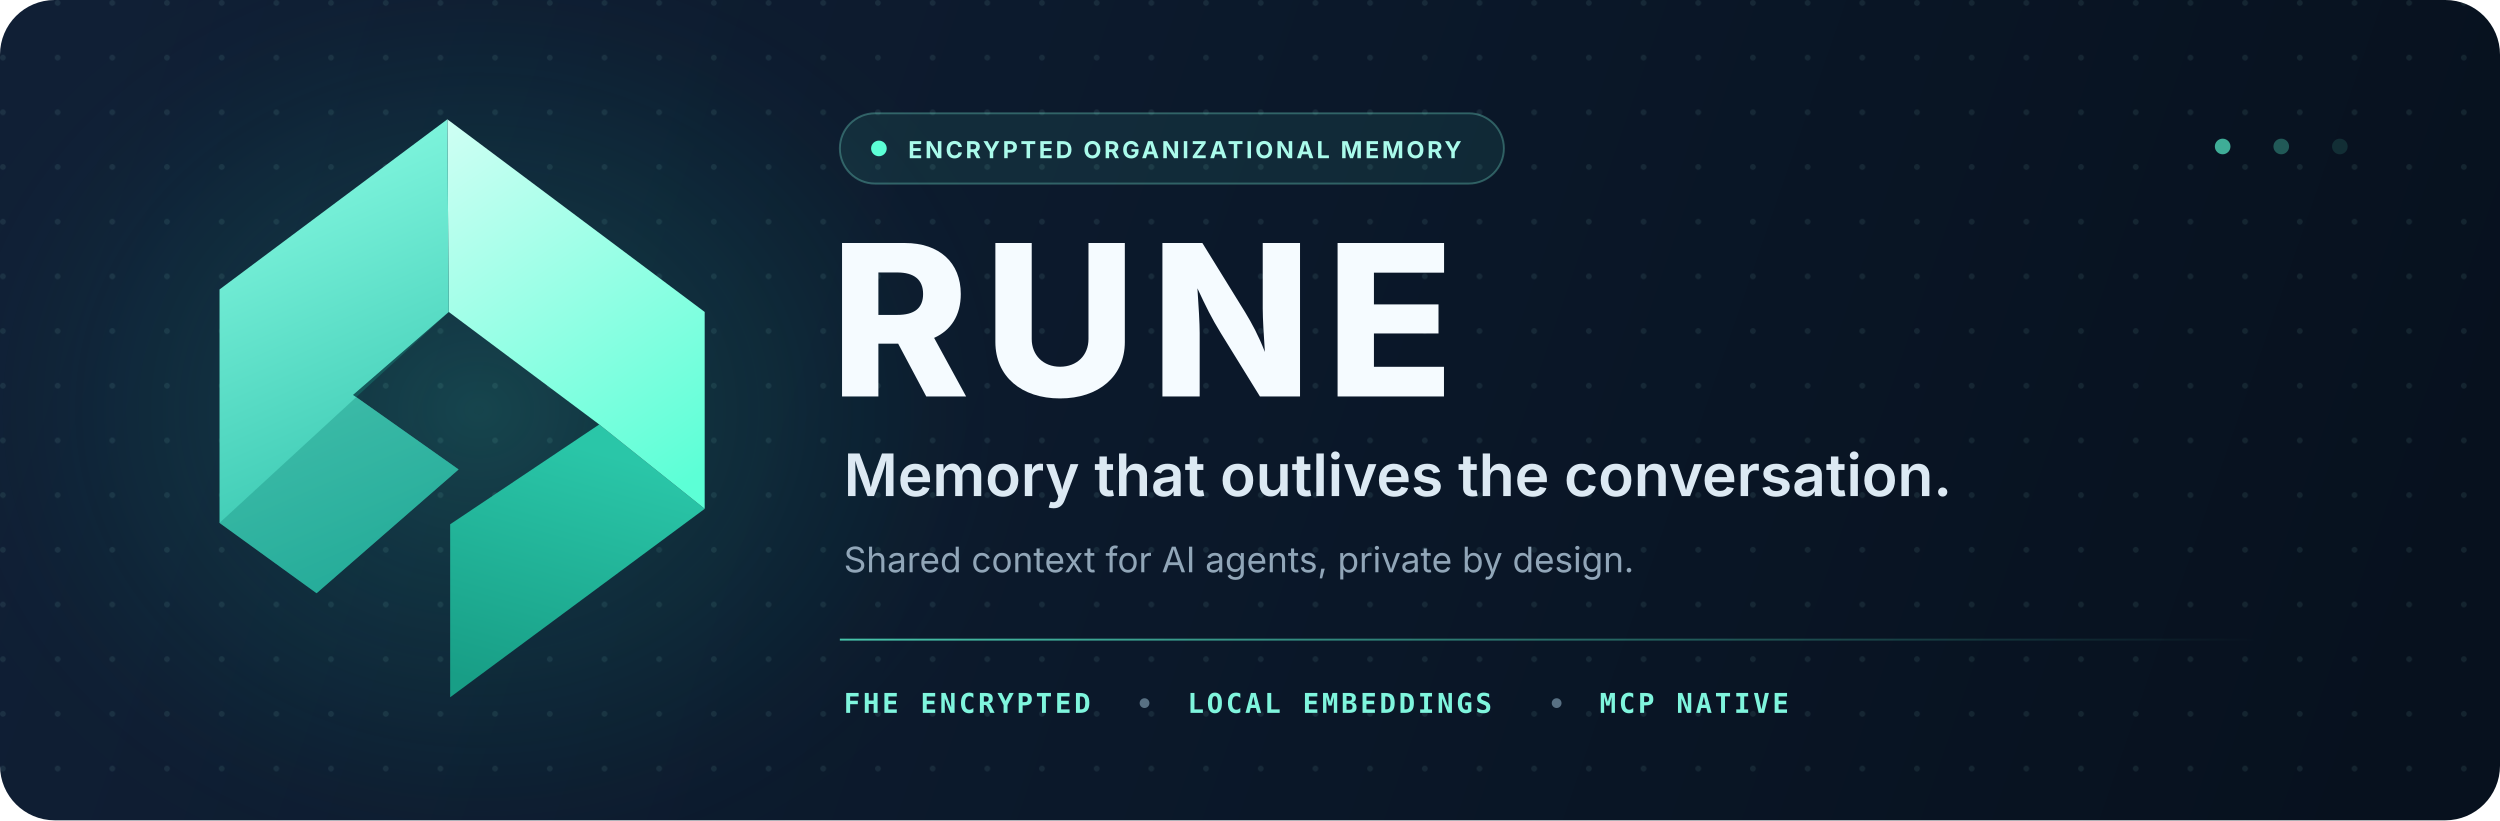
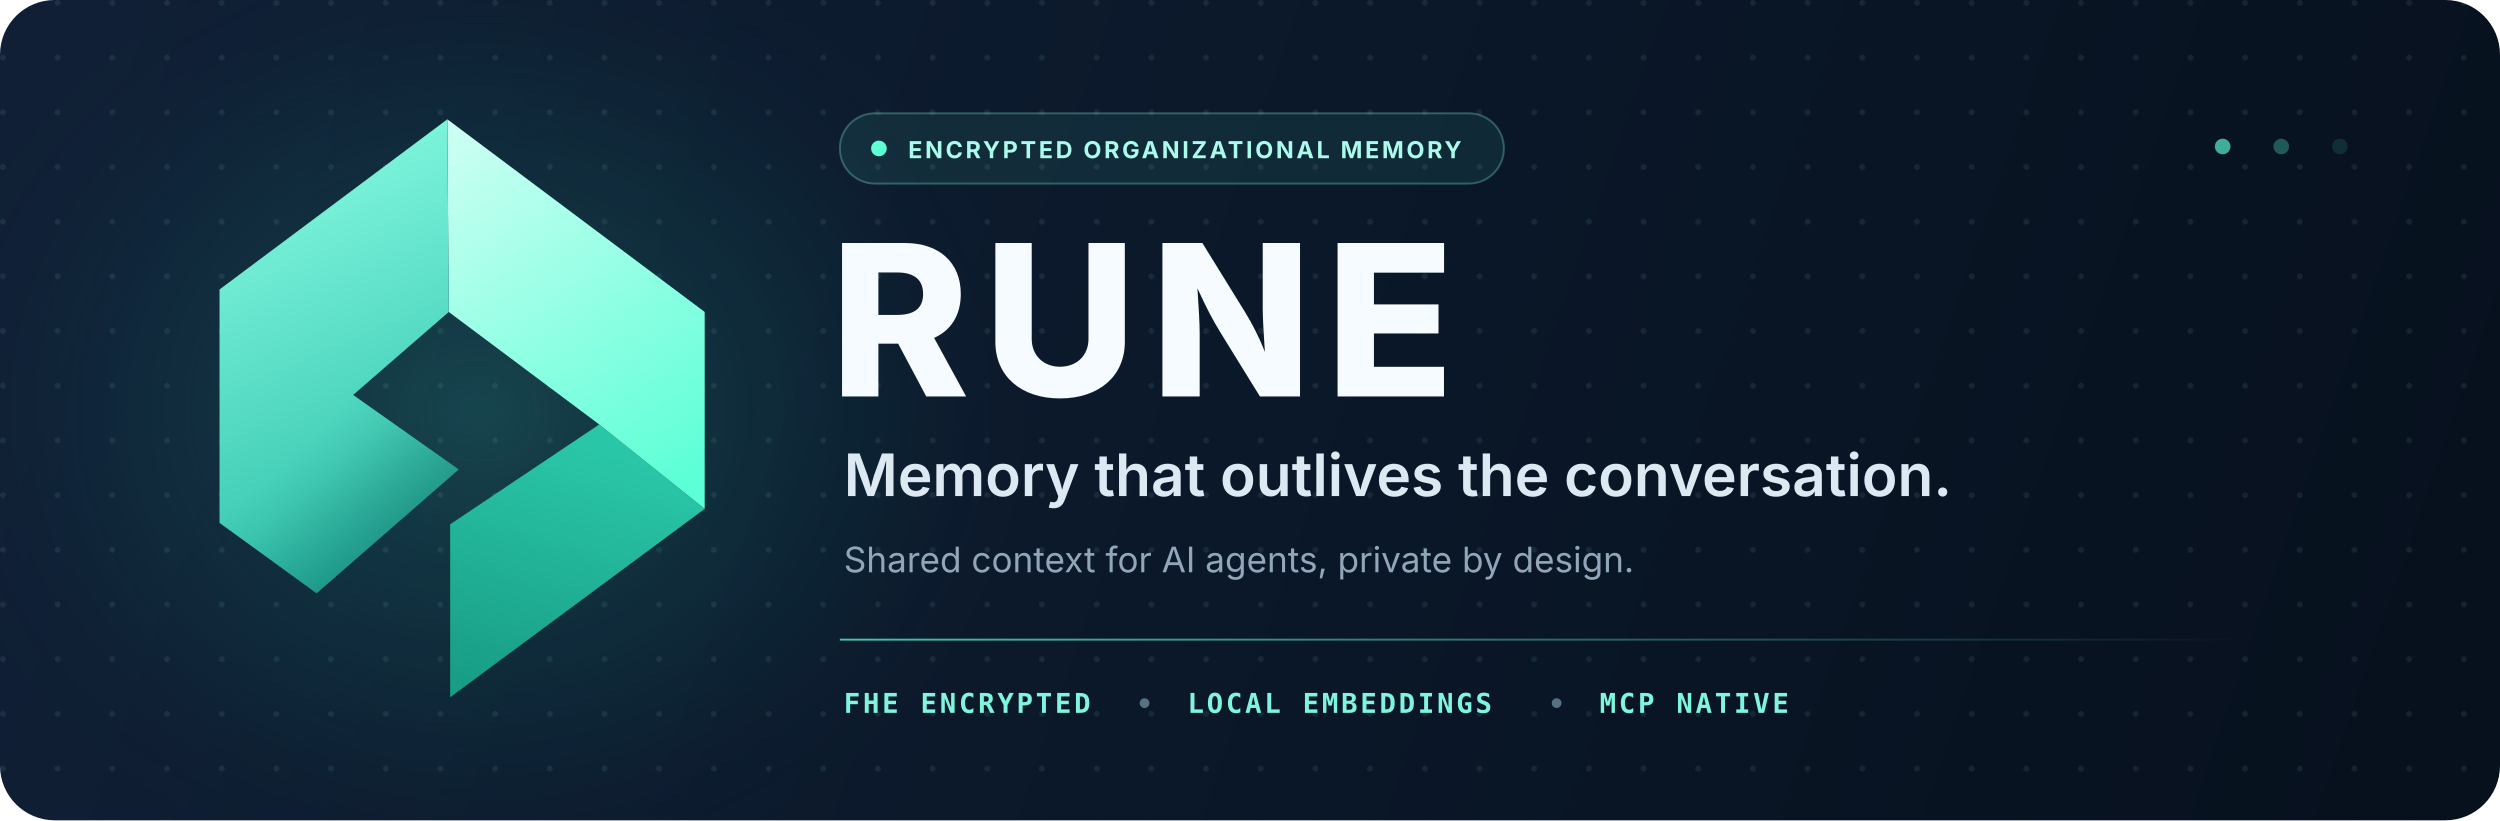
<svg xmlns="http://www.w3.org/2000/svg" width="1280" height="420" viewBox="0 0 1280 420" fill="none">
  <defs>
    <linearGradient id="bg" x1="44" y1="16" x2="1212" y2="420" gradientUnits="userSpaceOnUse">
      <stop stop-color="#101f35" />
      <stop offset="0.58" stop-color="#0a1728" />
      <stop offset="1" stop-color="#07111e" />
    </linearGradient>
    <radialGradient id="glow" cx="0" cy="0" r="1" gradientUnits="userSpaceOnUse" gradientTransform="translate(245 210) rotate(90) scale(260 300)">
      <stop stop-color="#38e6c0" stop-opacity="0.2" />
      <stop offset="0.62" stop-color="#1bc2a7" stop-opacity="0.06" />
      <stop offset="1" stop-color="#07111e" stop-opacity="0" />
    </radialGradient>
    <linearGradient id="line" x1="430" y1="0" x2="1156" y2="0" gradientUnits="userSpaceOnUse">
      <stop stop-color="#5cffd6" stop-opacity="0.74" />
      <stop offset="1" stop-color="#5cffd6" stop-opacity="0" />
    </linearGradient>
    <linearGradient id="mark-left" x1="110" y1="116" x2="230" y2="395" gradientUnits="userSpaceOnUse">
      <stop stop-color="#7ff5dd" />
      <stop offset="1" stop-color="#29bda7" />
+     </linearGradient>
+     <linearGradient id="mark-fold-shade" x1="95" y1="351" x2="154" y2="415" gradientUnits="userSpaceOnUse">
+       <stop stop-color="#0b665f" stop-opacity="0" />
+       <stop offset="0.3" stop-color="#0b665f" stop-opacity="0.08" />
+       <stop offset="1" stop-color="#0b665f" stop-opacity="0.46" />
    </linearGradient>
    <linearGradient id="mark-top" x1="260" y1="72" x2="430" y2="320" gradientUnits="userSpaceOnUse">
      <stop stop-color="#ccfff3" />
      <stop offset="1" stop-color="#5cffd6" />
    </linearGradient>
    <linearGradient id="mark-right" x1="342" y1="294" x2="292" y2="468" gradientUnits="userSpaceOnUse">
      <stop stop-color="#2ac6a8" />
      <stop offset="1" stop-color="#189e86" />
    </linearGradient>
    <pattern id="dots" width="28" height="28" patternUnits="userSpaceOnUse">
      <circle cx="1.5" cy="1.5" r="1.5" fill="#b8fff0" fill-opacity="0.08" />
    </pattern>
    <clipPath id="frame">
      <rect width="1280" height="420" rx="28" />
    </clipPath>
  </defs>
  <g clip-path="url(#frame)">
    <rect width="1280" height="420" fill="url(#bg)" />
    <rect width="1280" height="420" fill="url(#dots)" />
    <rect width="560" height="420" fill="url(#glow)" />
    <g transform="translate(44 15) scale(0.72)" shape-rendering="geometricPrecision">
      <path d="M365 281 L440 341 L259 475 L259 352 Z" fill="url(#mark-right)" />
      <path d="M257 64 L440 201 L440 341 L365 281 L258 201 Z" fill="url(#mark-top)" />
      <path d="M257 64 L95 185 L95 351 L164 401 L265 313 L190 260 L258 201 Z" fill="url(#mark-left)" />
-       <path d="M95 351 L258 201 L190 260 L265 313 L164 401 Z" fill="#178c7e" opacity="0.38" />
+       <path d="M95 351 L258 201 L190 260 L265 313 L164 401 Z" fill="url(#mark-fold-shade)" />
    </g>
    <rect x="430" y="58" width="340" height="36" rx="18" fill="#5cffd6" fill-opacity="0.08" stroke="#7ff5dd" stroke-opacity="0.3" />
    <circle cx="450" cy="76" r="4" fill="#5cffd6" />
    <text x="465" y="81" fill="#aafbeb" font-family="Inter, ui-sans-serif, system-ui, -apple-system, Segoe UI, sans-serif" font-size="12" font-weight="700" letter-spacing="1.35">ENCRYPTED ORGANIZATIONAL MEMORY</text>
    <text x="425" y="203" fill="#f5fbff" font-family="Inter, ui-sans-serif, system-ui, -apple-system, Segoe UI, sans-serif" font-size="108" font-weight="800" letter-spacing="7">RUNE</text>
    <text x="432" y="254" fill="#dce9f3" font-family="Inter, ui-sans-serif, system-ui, -apple-system, Segoe UI, sans-serif" font-size="30" font-weight="600">Memory that outlives the conversation.</text>
    <text x="432" y="293" fill="#91a6b8" font-family="Inter, ui-sans-serif, system-ui, -apple-system, Segoe UI, sans-serif" font-size="18">Shared context for AI agents, private by design.</text>
    <rect x="430" y="327" width="738" height="1" fill="url(#line)" />
    <text x="432" y="365" fill="#7ff5dd" font-family="ui-monospace, SFMono-Regular, Menlo, Consolas, monospace" font-size="14" font-weight="700" letter-spacing="1.4">FHE ENCRYPTED</text>
    <circle cx="586" cy="360" r="2.5" fill="#587083" />
    <text x="608" y="365" fill="#7ff5dd" font-family="ui-monospace, SFMono-Regular, Menlo, Consolas, monospace" font-size="14" font-weight="700" letter-spacing="1.4">LOCAL EMBEDDINGS</text>
    <circle cx="797" cy="360" r="2.5" fill="#587083" />
    <text x="819" y="365" fill="#7ff5dd" font-family="ui-monospace, SFMono-Regular, Menlo, Consolas, monospace" font-size="14" font-weight="700" letter-spacing="1.4">MCP NATIVE</text>
    <circle cx="1138" cy="75" r="4" fill="#5cffd6" fill-opacity="0.65" />
    <circle cx="1168" cy="75" r="4" fill="#5cffd6" fill-opacity="0.3" />
    <circle cx="1198" cy="75" r="4" fill="#5cffd6" fill-opacity="0.12" />
  </g>
</svg>
